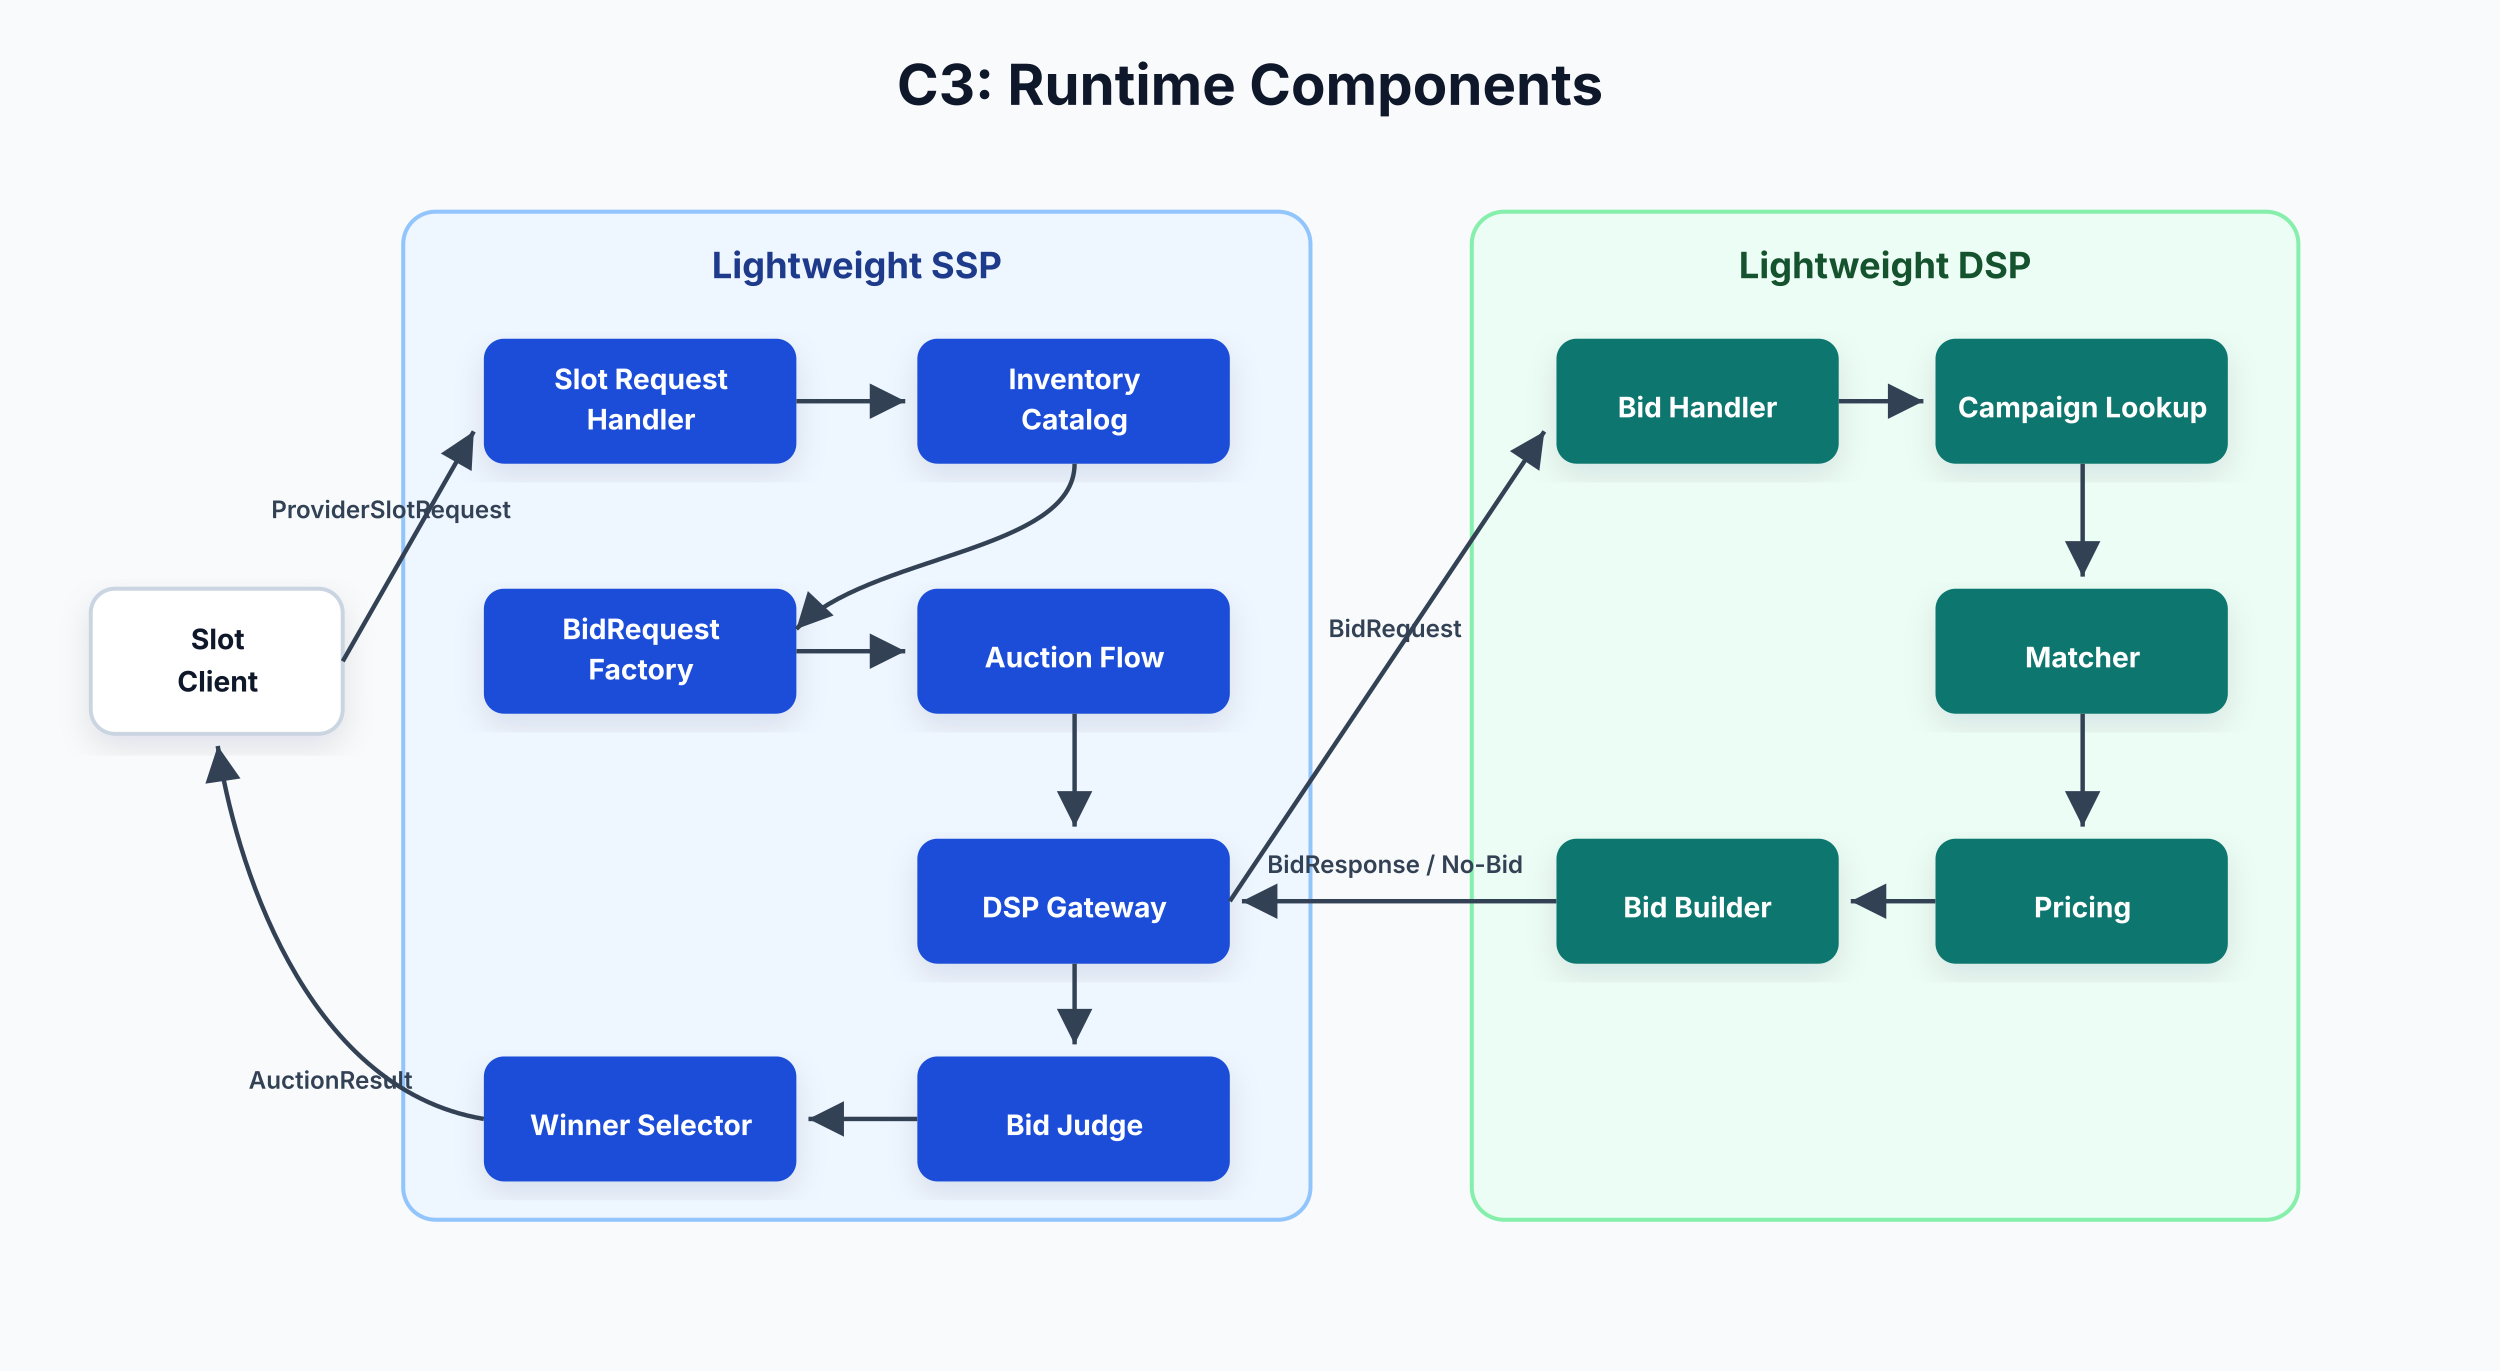
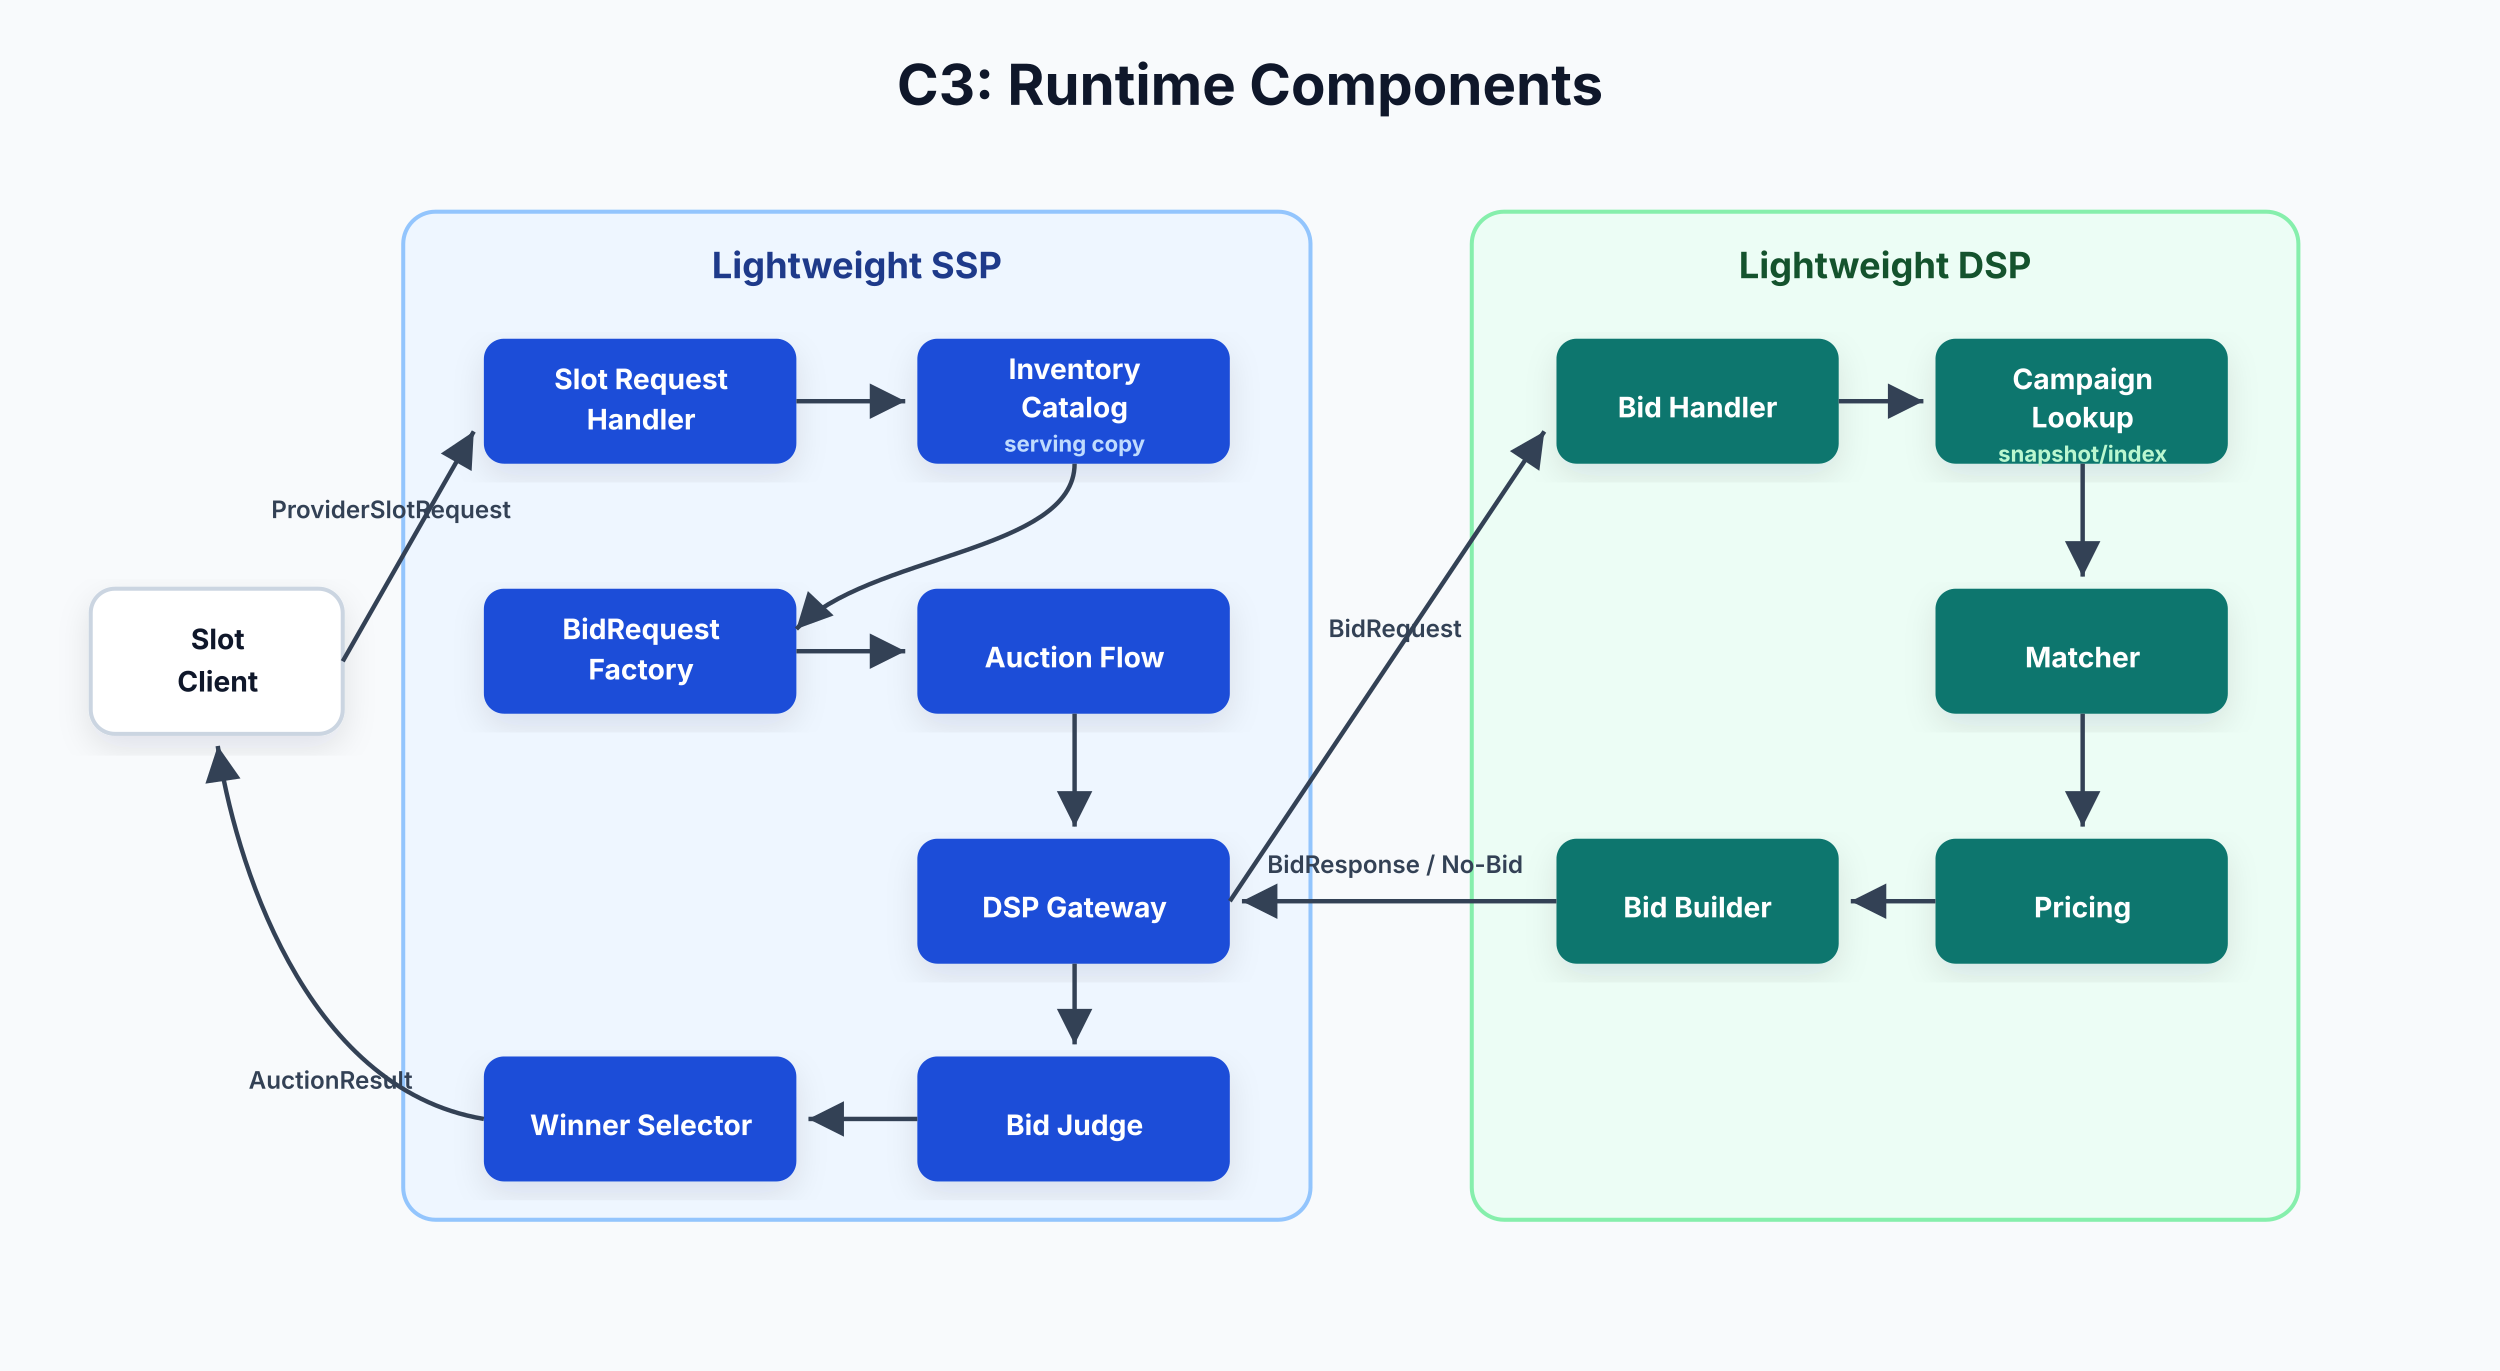
<svg xmlns="http://www.w3.org/2000/svg" width="1240" height="680" viewBox="0 0 1240 680" role="img" aria-labelledby="title desc">
  <defs>
    <marker id="arrow" markerWidth="12" markerHeight="12" refX="10" refY="6" orient="auto" markerUnits="strokeWidth">
      <path d="M2,2 L10,6 L2,10 Z" fill="#334155" />
    </marker>
    <filter id="shadow" x="-15%" y="-15%" width="130%" height="130%">
      <feDropShadow dx="0" dy="6" stdDeviation="8" flood-color="#0f172a" flood-opacity="0.10" />
    </filter>
  </defs>
  <rect width="1240" height="680" fill="#f8fafc" />
  <text x="620" y="52" text-anchor="middle" font-family="Inter, Arial, sans-serif" font-size="28" font-weight="700" fill="#0f172a">C3: Runtime Components</text>
  <rect x="200" y="105" width="450" height="500" rx="16" fill="#eef6ff" stroke="#93c5fd" stroke-width="2" />
  <text x="425" y="138" text-anchor="middle" font-family="Inter, Arial, sans-serif" font-size="18" font-weight="700" fill="#1e3a8a">Lightweight SSP</text>
  <rect x="730" y="105" width="410" height="500" rx="16" fill="#ecfdf5" stroke="#86efac" stroke-width="2" />
  <text x="935" y="138" text-anchor="middle" font-family="Inter, Arial, sans-serif" font-size="18" font-weight="700" fill="#14532d">Lightweight DSP</text>
  <rect x="45" y="292" width="125" height="72" rx="12" fill="#ffffff" stroke="#cbd5e1" stroke-width="2" filter="url(#shadow)" />
  <text x="108" y="322" text-anchor="middle" font-family="Inter, Arial, sans-serif" font-size="14" font-weight="700" fill="#0f172a">Slot</text>
  <text x="108" y="343" text-anchor="middle" font-family="Inter, Arial, sans-serif" font-size="14" font-weight="700" fill="#0f172a">Client</text>
  <rect x="240" y="168" width="155" height="62" rx="10" fill="#1d4ed8" filter="url(#shadow)" />
  <text x="318" y="193" text-anchor="middle" font-family="Inter, Arial, sans-serif" font-size="14" font-weight="700" fill="#ffffff">Slot Request</text>
  <text x="318" y="213" text-anchor="middle" font-family="Inter, Arial, sans-serif" font-size="14" font-weight="700" fill="#ffffff">Handler</text>
  <rect x="455" y="168" width="155" height="62" rx="10" fill="#1d4ed8" filter="url(#shadow)" />
-   <text x="533" y="193" text-anchor="middle" font-family="Inter, Arial, sans-serif" font-size="14" font-weight="700" fill="#ffffff">Inventory</text>
-   <text x="533" y="213" text-anchor="middle" font-family="Inter, Arial, sans-serif" font-size="14" font-weight="700" fill="#ffffff">Catalog</text>
+   <text x="533" y="188" text-anchor="middle" font-family="Inter, Arial, sans-serif" font-size="14" font-weight="700" fill="#ffffff">Inventory</text>
+   <text x="533" y="207" text-anchor="middle" font-family="Inter, Arial, sans-serif" font-size="14" font-weight="700" fill="#ffffff">Catalog</text>
+   <text x="533" y="224" text-anchor="middle" font-family="Inter, Arial, sans-serif" font-size="11" font-weight="700" fill="#bfdbfe">serving copy</text>
  <rect x="240" y="292" width="155" height="62" rx="10" fill="#1d4ed8" filter="url(#shadow)" />
  <text x="318" y="317" text-anchor="middle" font-family="Inter, Arial, sans-serif" font-size="14" font-weight="700" fill="#ffffff">BidRequest</text>
  <text x="318" y="337" text-anchor="middle" font-family="Inter, Arial, sans-serif" font-size="14" font-weight="700" fill="#ffffff">Factory</text>
  <rect x="455" y="292" width="155" height="62" rx="10" fill="#1d4ed8" filter="url(#shadow)" />
  <text x="533" y="331" text-anchor="middle" font-family="Inter, Arial, sans-serif" font-size="14" font-weight="700" fill="#ffffff">Auction Flow</text>
  <rect x="455" y="416" width="155" height="62" rx="10" fill="#1d4ed8" filter="url(#shadow)" />
  <text x="533" y="455" text-anchor="middle" font-family="Inter, Arial, sans-serif" font-size="14" font-weight="700" fill="#ffffff">DSP Gateway</text>
  <rect x="455" y="524" width="155" height="62" rx="10" fill="#1d4ed8" filter="url(#shadow)" />
  <text x="533" y="563" text-anchor="middle" font-family="Inter, Arial, sans-serif" font-size="14" font-weight="700" fill="#ffffff">Bid Judge</text>
  <rect x="240" y="524" width="155" height="62" rx="10" fill="#1d4ed8" filter="url(#shadow)" />
  <text x="318" y="563" text-anchor="middle" font-family="Inter, Arial, sans-serif" font-size="14" font-weight="700" fill="#ffffff">Winner Selector</text>
  <rect x="772" y="168" width="140" height="62" rx="10" fill="#0f766e" filter="url(#shadow)" />
  <text x="842" y="207" text-anchor="middle" font-family="Inter, Arial, sans-serif" font-size="14" font-weight="700" fill="#ffffff">Bid Handler</text>
  <rect x="960" y="168" width="145" height="62" rx="10" fill="#0f766e" filter="url(#shadow)" />
-   <text x="1033" y="207" text-anchor="middle" font-family="Inter, Arial, sans-serif" font-size="14" font-weight="700" fill="#ffffff">Campaign Lookup</text>
+   <text x="1033" y="193" text-anchor="middle" font-family="Inter, Arial, sans-serif" font-size="14" font-weight="700" fill="#ffffff">Campaign</text>
+   <text x="1033" y="212" text-anchor="middle" font-family="Inter, Arial, sans-serif" font-size="14" font-weight="700" fill="#ffffff">Lookup</text>
+   <text x="1033" y="229" text-anchor="middle" font-family="Inter, Arial, sans-serif" font-size="11" font-weight="700" fill="#bbf7d0">snapshot/index</text>
  <rect x="960" y="292" width="145" height="62" rx="10" fill="#0f766e" filter="url(#shadow)" />
  <text x="1033" y="331" text-anchor="middle" font-family="Inter, Arial, sans-serif" font-size="14" font-weight="700" fill="#ffffff">Matcher</text>
  <rect x="960" y="416" width="145" height="62" rx="10" fill="#0f766e" filter="url(#shadow)" />
  <text x="1033" y="455" text-anchor="middle" font-family="Inter, Arial, sans-serif" font-size="14" font-weight="700" fill="#ffffff">Pricing</text>
  <rect x="772" y="416" width="140" height="62" rx="10" fill="#0f766e" filter="url(#shadow)" />
  <text x="842" y="455" text-anchor="middle" font-family="Inter, Arial, sans-serif" font-size="14" font-weight="700" fill="#ffffff">Bid Builder</text>
  <path d="M170 328 L235 214" fill="none" stroke="#334155" stroke-width="2.2" marker-end="url(#arrow)" />
  <text x="194" y="257" text-anchor="middle" font-family="Inter, Arial, sans-serif" font-size="12" font-weight="600" fill="#334155">ProviderSlotRequest</text>
  <path d="M395 199 L449 199" fill="none" stroke="#334155" stroke-width="2.2" marker-end="url(#arrow)" />
  <path d="M533 230 C533 274 430 275 395 312" fill="none" stroke="#334155" stroke-width="2.2" marker-end="url(#arrow)" />
  <path d="M395 323 L449 323" fill="none" stroke="#334155" stroke-width="2.2" marker-end="url(#arrow)" />
  <path d="M533 354 L533 410" fill="none" stroke="#334155" stroke-width="2.2" marker-end="url(#arrow)" />
  <path d="M610 447 L766 214" fill="none" stroke="#334155" stroke-width="2.2" marker-end="url(#arrow)" />
  <text x="692" y="316" text-anchor="middle" font-family="Inter, Arial, sans-serif" font-size="12" font-weight="600" fill="#334155">BidRequest</text>
  <path d="M912 199 L954 199" fill="none" stroke="#334155" stroke-width="2.2" marker-end="url(#arrow)" />
  <path d="M1033 230 L1033 286" fill="none" stroke="#334155" stroke-width="2.2" marker-end="url(#arrow)" />
  <path d="M1033 354 L1033 410" fill="none" stroke="#334155" stroke-width="2.2" marker-end="url(#arrow)" />
  <path d="M960 447 L918 447" fill="none" stroke="#334155" stroke-width="2.2" marker-end="url(#arrow)" />
  <path d="M772 447 L616 447" fill="none" stroke="#334155" stroke-width="2.2" marker-end="url(#arrow)" />
  <text x="692" y="433" text-anchor="middle" font-family="Inter, Arial, sans-serif" font-size="12" font-weight="600" fill="#334155">BidResponse / No-Bid</text>
  <path d="M533 478 L533 518" fill="none" stroke="#334155" stroke-width="2.2" marker-end="url(#arrow)" />
  <path d="M455 555 L401 555" fill="none" stroke="#334155" stroke-width="2.2" marker-end="url(#arrow)" />
  <path d="M240 555 C150 540 116 424 108 370" fill="none" stroke="#334155" stroke-width="2.2" marker-end="url(#arrow)" />
  <text x="164" y="540" text-anchor="middle" font-family="Inter, Arial, sans-serif" font-size="12" font-weight="600" fill="#334155">AuctionResult</text>
</svg>
